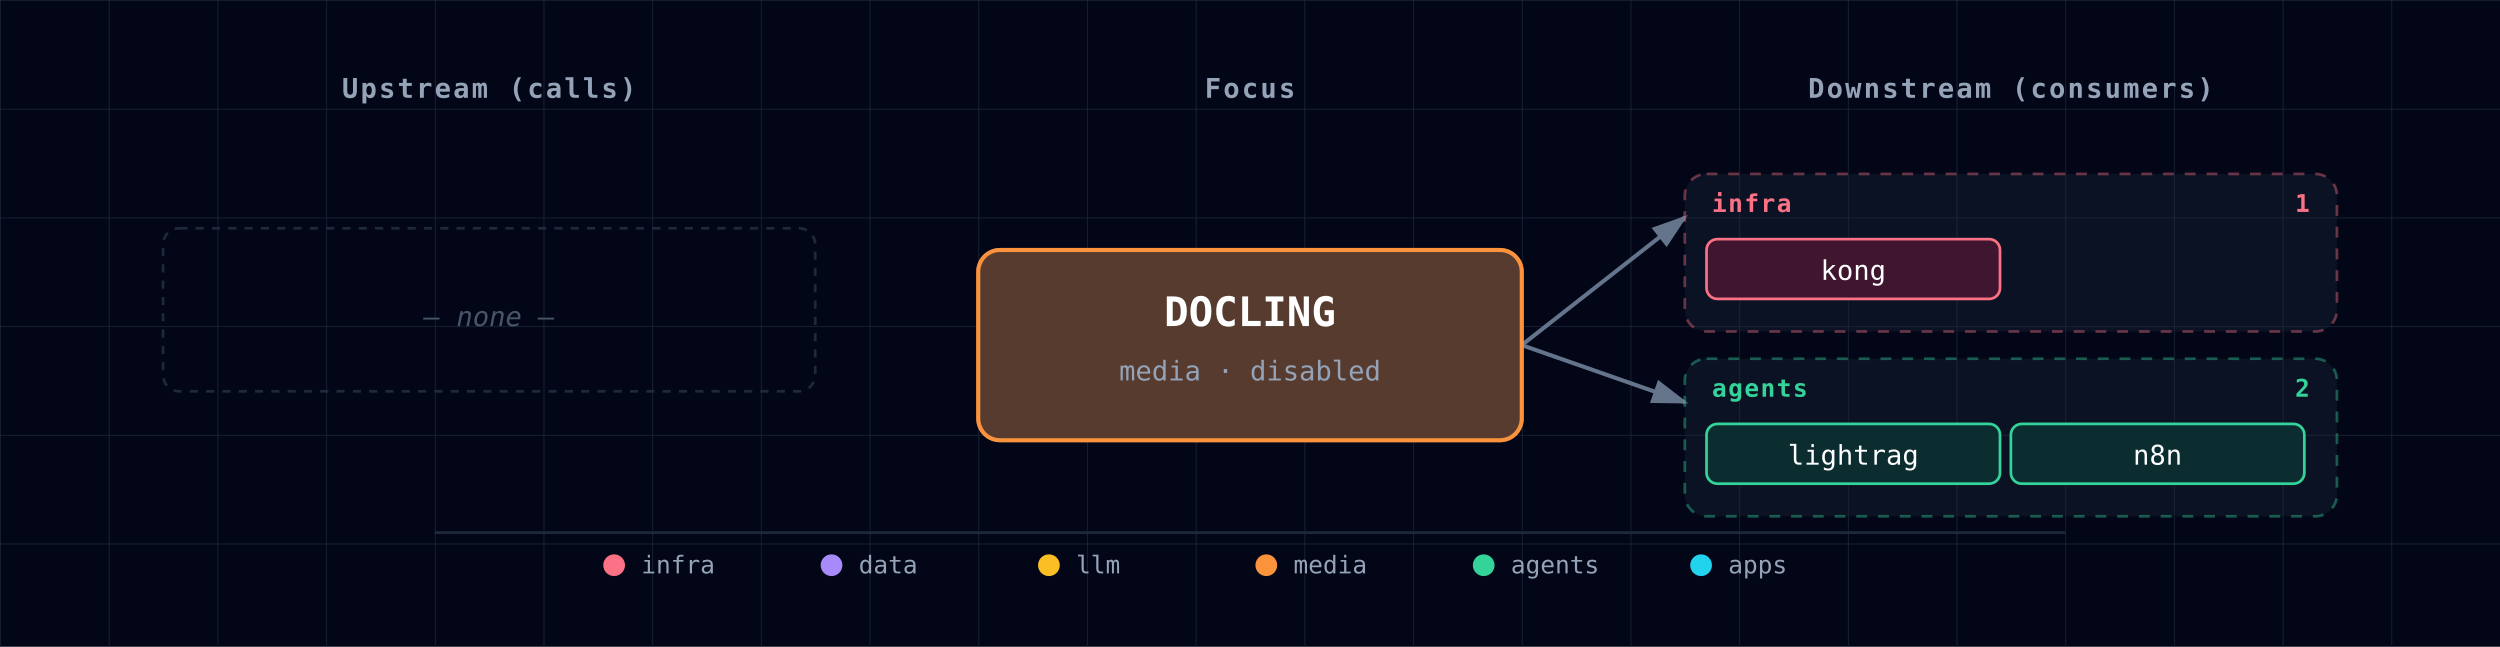
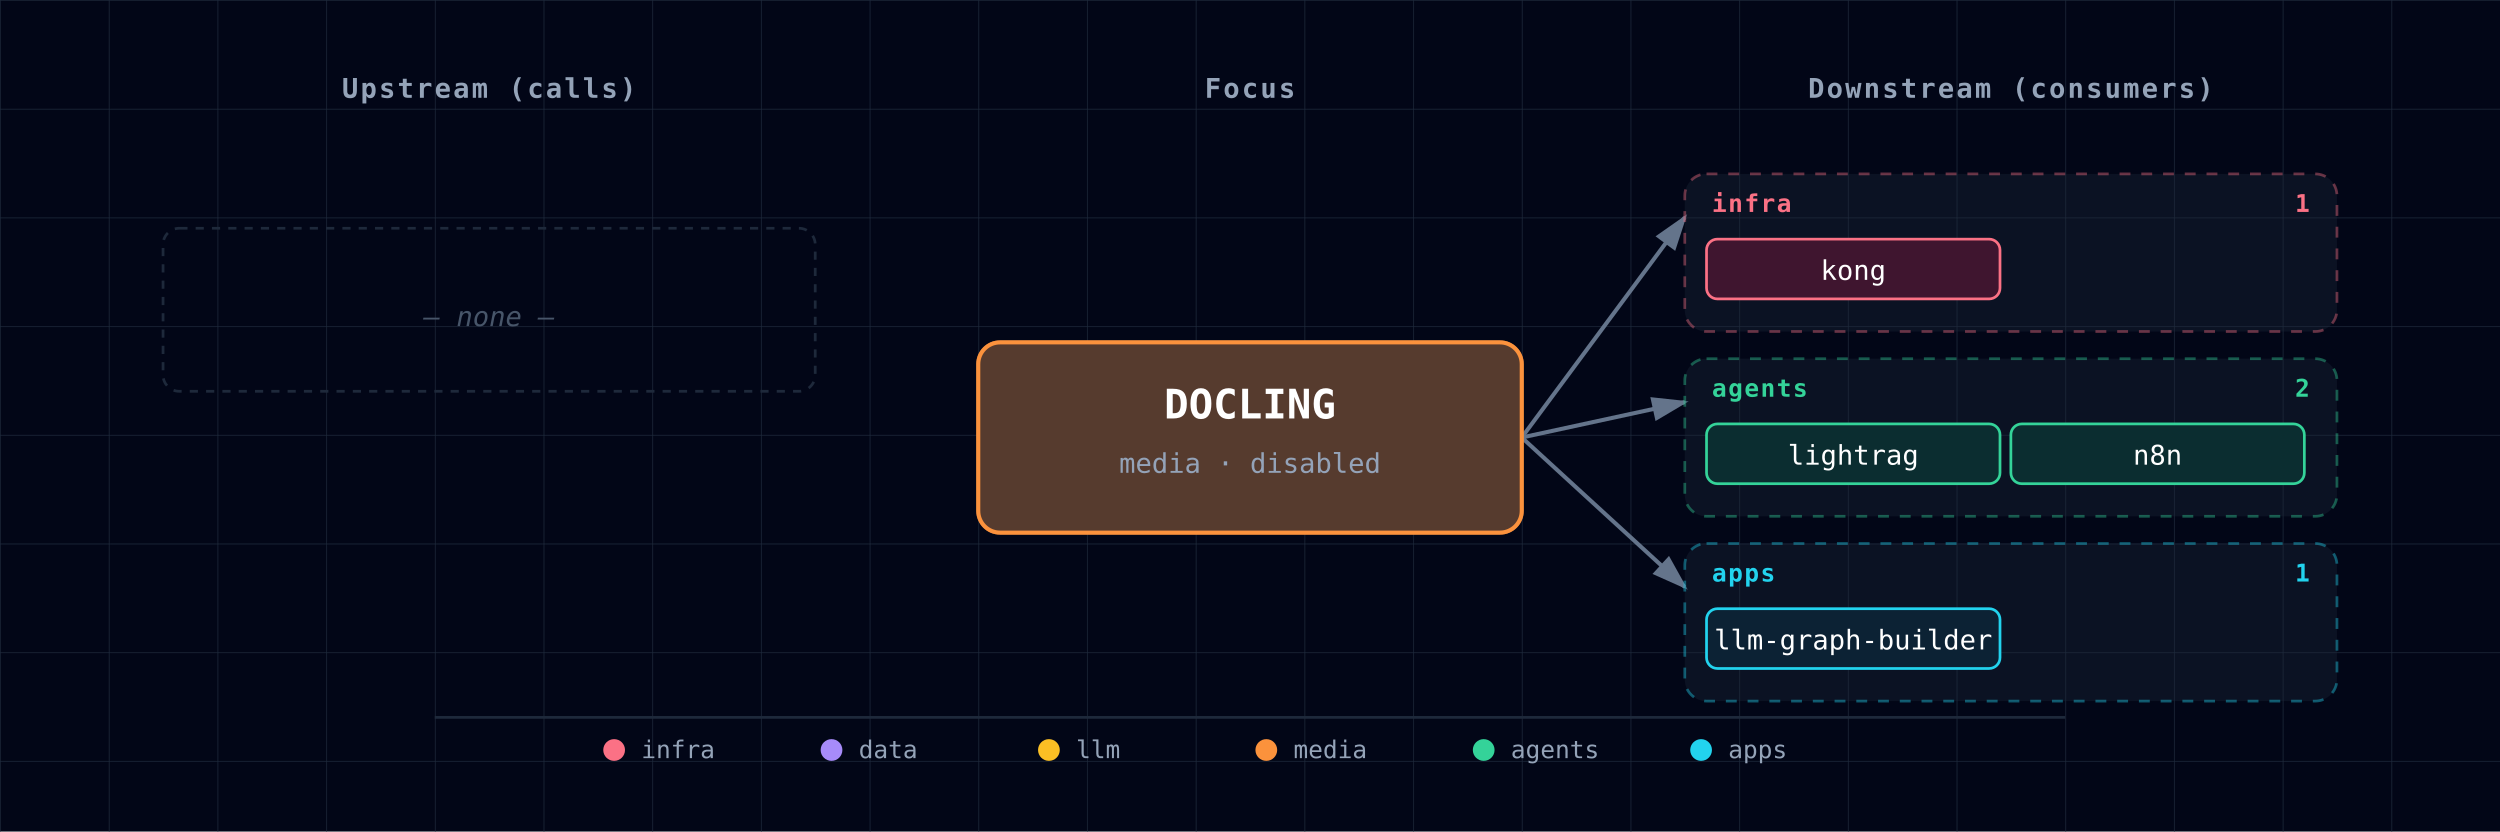
- <svg xmlns="http://www.w3.org/2000/svg" viewBox="0 0 920 238" font-family="'JetBrains Mono', 'Fira Code', Menlo, Consolas, monospace">
+ <svg xmlns="http://www.w3.org/2000/svg" viewBox="0 0 920 306" font-family="'JetBrains Mono', 'Fira Code', Menlo, Consolas, monospace">
  <defs>
    <pattern id="grid" width="40" height="40" patternUnits="userSpaceOnUse">
      <path d="M 40 0 L 0 0 0 40" fill="none" stroke="#1e293b" stroke-width="0.5" />
    </pattern>
    <marker id="arrowhead" markerWidth="9" markerHeight="6" refX="8" refY="3" orient="auto">
      <polygon points="0 0, 9 3, 0 6" fill="#64748b" />
    </marker>
    <filter id="focus-glow" x="-50%" y="-50%" width="200%" height="200%">
      <feGaussianBlur in="SourceAlpha" stdDeviation="6" />
      <feFlood flood-color="#fb923c" flood-opacity="0.6" />
      <feComposite in2="SourceAlpha" operator="in" />
      <feMerge>
        <feMergeNode />
        <feMergeNode in="SourceGraphic" />
      </feMerge>
    </filter>
  </defs>
-   <rect width="920" height="238" fill="#020617" />
-   <rect width="920" height="238" fill="url(#grid)" />
+   <rect width="920" height="306" fill="#020617" />
+   <rect width="920" height="306" fill="url(#grid)" />
  <text x="180" y="36" fill="#94a3b8" font-size="10" font-weight="600" text-anchor="middle" letter-spacing="0.08em">Upstream (calls)</text>
  <text x="460" y="36" fill="#94a3b8" font-size="10" font-weight="600" text-anchor="middle" letter-spacing="0.08em">Focus</text>
  <text x="740" y="36" fill="#94a3b8" font-size="10" font-weight="600" text-anchor="middle" letter-spacing="0.08em">Downstream (consumers)</text>
-   <line x1="560" y1="127" x2="620" y2="80" stroke="#64748b" stroke-width="1.5" marker-end="url(#arrowhead)" />
-   <line x1="560" y1="127" x2="620" y2="148" stroke="#64748b" stroke-width="1.5" marker-end="url(#arrowhead)" />
+   <line x1="560" y1="161" x2="620" y2="80" stroke="#64748b" stroke-width="1.5" marker-end="url(#arrowhead)" />
+   <line x1="560" y1="161" x2="620" y2="148" stroke="#64748b" stroke-width="1.5" marker-end="url(#arrowhead)" />
+   <line x1="560" y1="161" x2="620" y2="216" stroke="#64748b" stroke-width="1.5" marker-end="url(#arrowhead)" />
  <g>
    <rect x="60" y="84" width="240" height="60" rx="6" fill="none" stroke="#1e293b" stroke-width="1" stroke-dasharray="3,3" />
    <text x="180" y="120" fill="#475569" font-size="10" font-style="italic" text-anchor="middle">— none —</text>
  </g>
  <g>
    <g class="cluster">
      <rect x="620" y="64" width="240" height="58" rx="8" fill="rgba(30,41,59,0.35)" stroke="#fb7185" stroke-width="1" stroke-dasharray="4,4" stroke-opacity="0.4" />
      <text x="630" y="78" fill="#fb7185" font-size="9" font-weight="700" text-anchor="start" style="letter-spacing:0.06em;text-transform:uppercase;">infra</text>
      <text x="850" y="78" fill="#fb7185" font-size="9" font-weight="600" text-anchor="end">1</text>
    </g>
    <g>
      <rect x="628" y="88" width="108" height="22" rx="4" fill="#0f172a" />
      <rect x="628" y="88" width="108" height="22" rx="4" fill="rgba(136, 19, 55, 0.4)" stroke="#fb7185" stroke-width="1" />
      <text x="682" y="103" fill="white" font-size="10" text-anchor="middle">kong</text>
    </g>
    <g class="cluster">
      <rect x="620" y="132" width="240" height="58" rx="8" fill="rgba(30,41,59,0.35)" stroke="#34d399" stroke-width="1" stroke-dasharray="4,4" stroke-opacity="0.4" />
      <text x="630" y="146" fill="#34d399" font-size="9" font-weight="700" text-anchor="start" style="letter-spacing:0.06em;text-transform:uppercase;">agents</text>
      <text x="850" y="146" fill="#34d399" font-size="9" font-weight="600" text-anchor="end">2</text>
    </g>
    <g>
      <rect x="628" y="156" width="108" height="22" rx="4" fill="#0f172a" />
      <rect x="628" y="156" width="108" height="22" rx="4" fill="rgba(6, 78, 59, 0.4)" stroke="#34d399" stroke-width="1" />
      <text x="682" y="171" fill="white" font-size="10" text-anchor="middle">lightrag</text>
    </g>
    <g>
      <rect x="740" y="156" width="108" height="22" rx="4" fill="#0f172a" />
      <rect x="740" y="156" width="108" height="22" rx="4" fill="rgba(6, 78, 59, 0.4)" stroke="#34d399" stroke-width="1" />
      <text x="794" y="171" fill="white" font-size="10" text-anchor="middle">n8n</text>
    </g>
+     <g class="cluster">
+       <rect x="620" y="200" width="240" height="58" rx="8" fill="rgba(30,41,59,0.35)" stroke="#22d3ee" stroke-width="1" stroke-dasharray="4,4" stroke-opacity="0.4" />
+       <text x="630" y="214" fill="#22d3ee" font-size="9" font-weight="700" text-anchor="start" style="letter-spacing:0.06em;text-transform:uppercase;">apps</text>
+       <text x="850" y="214" fill="#22d3ee" font-size="9" font-weight="600" text-anchor="end">1</text>
+     </g>
+     <g>
+       <rect x="628" y="224" width="108" height="22" rx="4" fill="#0f172a" />
+       <rect x="628" y="224" width="108" height="22" rx="4" fill="rgba(8, 51, 68, 0.4)" stroke="#22d3ee" stroke-width="1" />
+       <text x="682" y="239" fill="white" font-size="10" text-anchor="middle">llm-graph-builder</text>
+     </g>
  </g>
  <g class="focus" filter="url(#focus-glow)">
-     <rect x="360" y="92" width="200" height="70" rx="8" fill="#0f172a" />
-     <rect x="360" y="92" width="200" height="70" rx="8" fill="rgba(251, 146, 60, 0.3)" stroke="#fb923c" stroke-width="1.5" />
-     <text x="460" y="120" fill="white" font-size="15" font-weight="700" text-anchor="middle">DOCLING</text>
-     <text x="460" y="140" fill="#94a3b8" font-size="10" text-anchor="middle">media · disabled</text>
+     <rect x="360" y="126" width="200" height="70" rx="8" fill="#0f172a" />
+     <rect x="360" y="126" width="200" height="70" rx="8" fill="rgba(251, 146, 60, 0.3)" stroke="#fb923c" stroke-width="1.5" />
+     <text x="460" y="154" fill="white" font-size="15" font-weight="700" text-anchor="middle">DOCLING</text>
+     <text x="460" y="174" fill="#94a3b8" font-size="10" text-anchor="middle">media · disabled</text>
  </g>
  <g class="legend">
-     <line x1="160" y1="196" x2="760" y2="196" stroke="#1e293b" stroke-width="1" />
-     <circle cx="226" cy="208" r="4" fill="#fb7185" />
-     <text x="236" y="211" fill="#94a3b8" font-size="9" font-weight="400" text-anchor="start">infra</text>
-     <circle cx="306" cy="208" r="4" fill="#a78bfa" />
-     <text x="316" y="211" fill="#94a3b8" font-size="9" font-weight="400" text-anchor="start">data</text>
-     <circle cx="386" cy="208" r="4" fill="#fbbf24" />
-     <text x="396" y="211" fill="#94a3b8" font-size="9" font-weight="400" text-anchor="start">llm</text>
-     <circle cx="466" cy="208" r="4" fill="#fb923c" />
-     <text x="476" y="211" fill="#94a3b8" font-size="9" font-weight="400" text-anchor="start">media</text>
-     <circle cx="546" cy="208" r="4" fill="#34d399" />
-     <text x="556" y="211" fill="#94a3b8" font-size="9" font-weight="400" text-anchor="start">agents</text>
-     <circle cx="626" cy="208" r="4" fill="#22d3ee" />
-     <text x="636" y="211" fill="#94a3b8" font-size="9" font-weight="400" text-anchor="start">apps</text>
+     <line x1="160" y1="264" x2="760" y2="264" stroke="#1e293b" stroke-width="1" />
+     <circle cx="226" cy="276" r="4" fill="#fb7185" />
+     <text x="236" y="279" fill="#94a3b8" font-size="9" font-weight="400" text-anchor="start">infra</text>
+     <circle cx="306" cy="276" r="4" fill="#a78bfa" />
+     <text x="316" y="279" fill="#94a3b8" font-size="9" font-weight="400" text-anchor="start">data</text>
+     <circle cx="386" cy="276" r="4" fill="#fbbf24" />
+     <text x="396" y="279" fill="#94a3b8" font-size="9" font-weight="400" text-anchor="start">llm</text>
+     <circle cx="466" cy="276" r="4" fill="#fb923c" />
+     <text x="476" y="279" fill="#94a3b8" font-size="9" font-weight="400" text-anchor="start">media</text>
+     <circle cx="546" cy="276" r="4" fill="#34d399" />
+     <text x="556" y="279" fill="#94a3b8" font-size="9" font-weight="400" text-anchor="start">agents</text>
+     <circle cx="626" cy="276" r="4" fill="#22d3ee" />
+     <text x="636" y="279" fill="#94a3b8" font-size="9" font-weight="400" text-anchor="start">apps</text>
  </g>
</svg>
